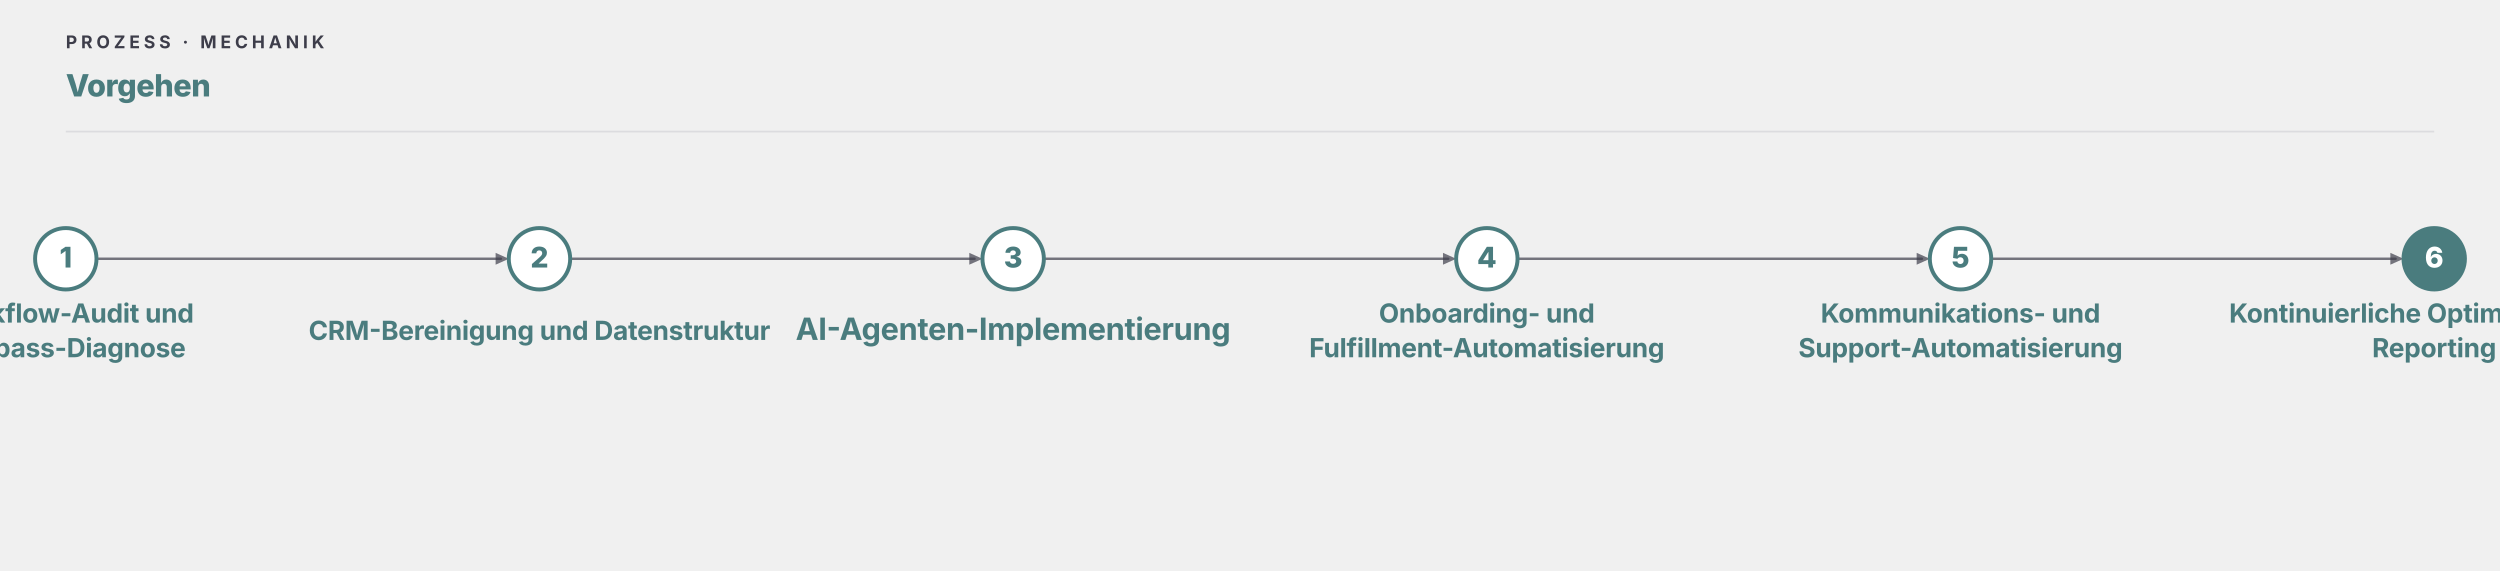
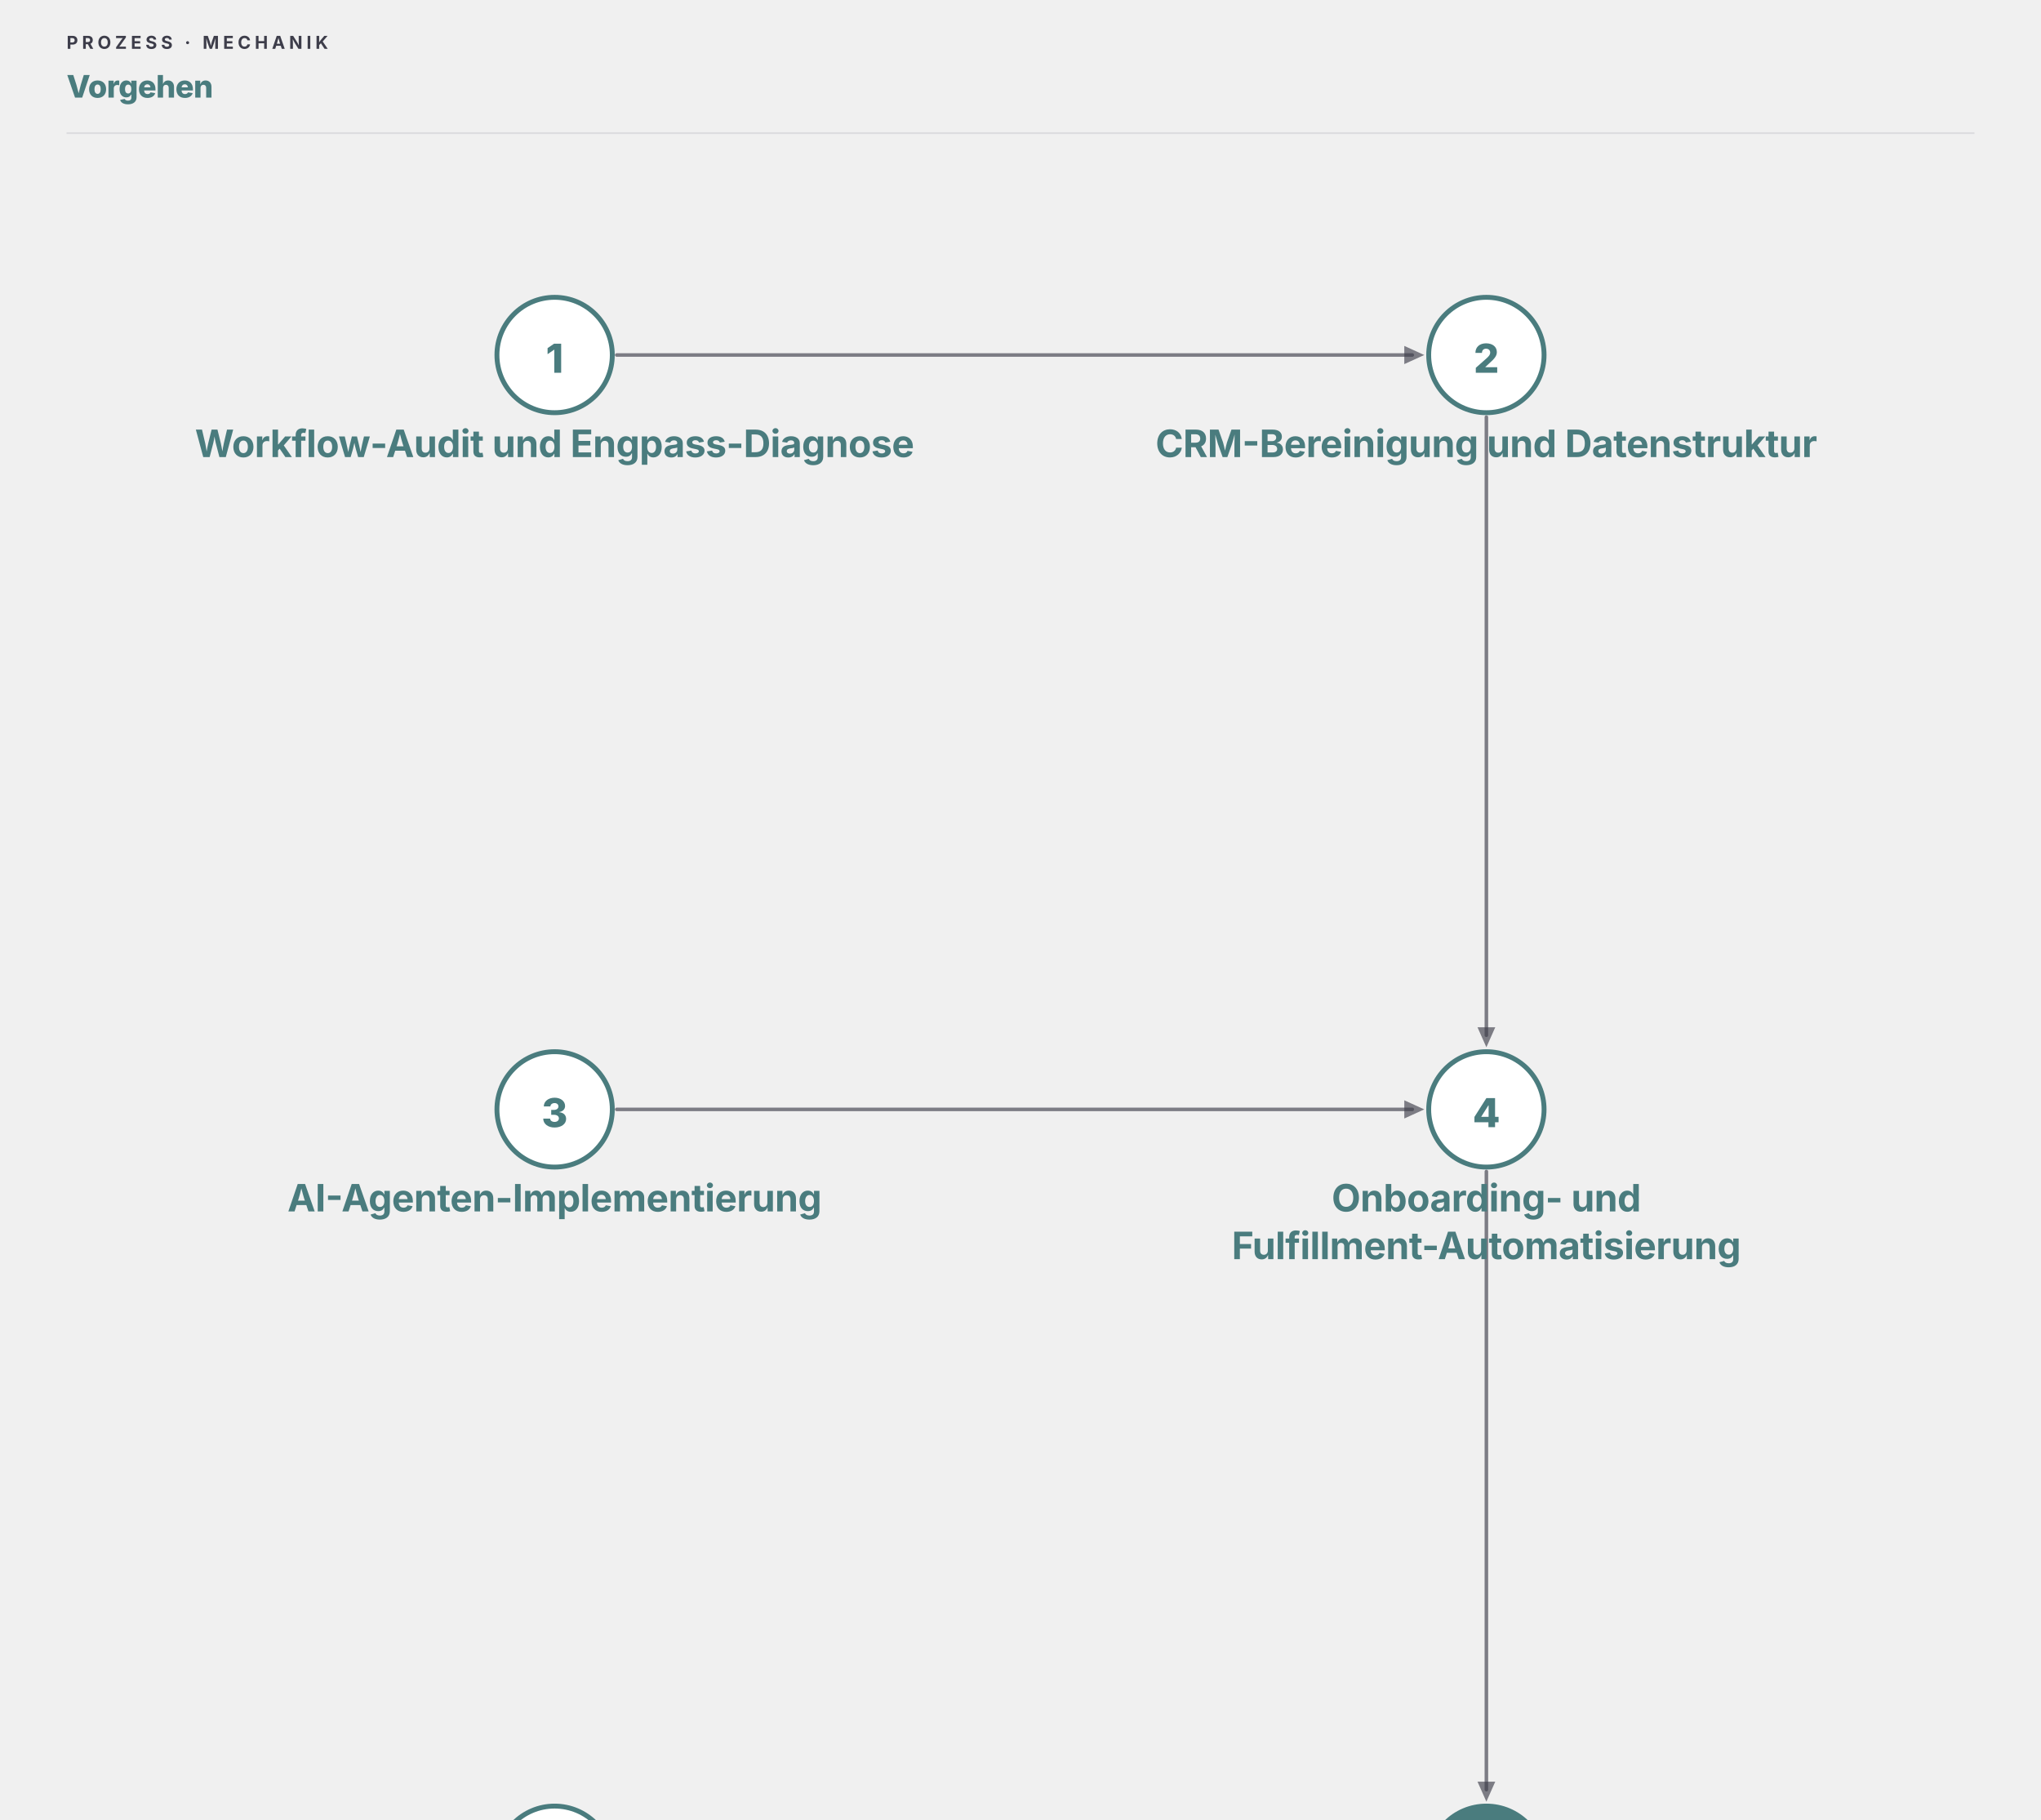
- <svg xmlns="http://www.w3.org/2000/svg" viewBox="0 0 1140 260" width="1140" height="260">
+ <svg xmlns="http://www.w3.org/2000/svg" viewBox="0 0 920 820" width="920" height="820">
  <text x="30" y="22" font-family="Inter, sans-serif" font-weight="700" font-size="8" letter-spacing="0.22em" fill="#3d3d4a">PROZESS · MECHANIK</text>
  <text x="30" y="44" font-family="Inter, sans-serif" font-weight="800" font-size="14" fill="#4A7C7E" letter-spacing="-0.015em">Vorgehen</text>
-   <line x1="30" y1="60" x2="1110" y2="60" stroke="#dcdcdf" stroke-width="0.8" />
-   <line x1="44.0" y1="118.0" x2="228.4" y2="118.0" stroke="#3d3d4a" stroke-width="1.1" stroke-linecap="round" opacity="0.7" />
-   <path d="M 232.0 118.0 L 226.0 120.7 L 226.0 115.3 Z" fill="#3d3d4a" opacity="0.7" />
-   <line x1="260.0" y1="118.0" x2="444.4" y2="118.0" stroke="#3d3d4a" stroke-width="1.1" stroke-linecap="round" opacity="0.7" />
-   <path d="M 448.0 118.0 L 442.0 120.7 L 442.0 115.3 Z" fill="#3d3d4a" opacity="0.7" />
-   <line x1="476.0" y1="118.0" x2="660.4" y2="118.0" stroke="#3d3d4a" stroke-width="1.1" stroke-linecap="round" opacity="0.7" />
-   <path d="M 664.0 118.0 L 658.0 120.7 L 658.0 115.3 Z" fill="#3d3d4a" opacity="0.7" />
-   <line x1="692.0" y1="118.0" x2="876.4" y2="118.0" stroke="#3d3d4a" stroke-width="1.1" stroke-linecap="round" opacity="0.7" />
-   <path d="M 880.0 118.0 L 874.0 120.7 L 874.0 115.3 Z" fill="#3d3d4a" opacity="0.7" />
-   <line x1="908.0" y1="118.0" x2="1092.4" y2="118.0" stroke="#3d3d4a" stroke-width="1.1" stroke-linecap="round" opacity="0.7" />
-   <path d="M 1096.0 118.0 L 1090.0 120.7 L 1090.0 115.3 Z" fill="#3d3d4a" opacity="0.7" />
-   <circle cx="30.0" cy="118" r="14" fill="white" stroke="#4A7C7E" stroke-width="1.8" />
-   <text x="30.0" y="122" text-anchor="middle" font-family="Inter, sans-serif" font-weight="800" font-size="13" fill="#4A7C7E">1</text>
-   <circle cx="246.0" cy="118" r="14" fill="white" stroke="#4A7C7E" stroke-width="1.8" />
-   <text x="246.0" y="122" text-anchor="middle" font-family="Inter, sans-serif" font-weight="800" font-size="13" fill="#4A7C7E">2</text>
-   <circle cx="462.0" cy="118" r="14" fill="white" stroke="#4A7C7E" stroke-width="1.8" />
-   <text x="462.0" y="122" text-anchor="middle" font-family="Inter, sans-serif" font-weight="800" font-size="13" fill="#4A7C7E">3</text>
-   <circle cx="678.0" cy="118" r="14" fill="white" stroke="#4A7C7E" stroke-width="1.8" />
-   <text x="678.0" y="122" text-anchor="middle" font-family="Inter, sans-serif" font-weight="800" font-size="13" fill="#4A7C7E">4</text>
-   <circle cx="894.0" cy="118" r="14" fill="white" stroke="#4A7C7E" stroke-width="1.8" />
-   <text x="894.0" y="122" text-anchor="middle" font-family="Inter, sans-serif" font-weight="800" font-size="13" fill="#4A7C7E">5</text>
-   <circle cx="1110.0" cy="118" r="14" fill="#4A7C7E" stroke="#4A7C7E" stroke-width="1.8" />
-   <text x="1110.0" y="122" text-anchor="middle" font-family="Inter, sans-serif" font-weight="800" font-size="13" fill="white">6</text>
-   <text x="30.0" y="147.1" text-anchor="middle" font-family="Inter, sans-serif" font-weight="700" font-size="12" fill="#4A7C7E" letter-spacing="-0.01em">Workflow-Audit und</text>
-   <text x="30.0" y="162.9" text-anchor="middle" font-family="Inter, sans-serif" font-weight="700" font-size="12" fill="#4A7C7E" letter-spacing="-0.01em">Engpass-Diagnose</text>
-   <text x="246.0" y="155" text-anchor="middle" font-family="Inter, sans-serif" font-weight="700" font-size="12" fill="#4A7C7E" letter-spacing="-0.01em">CRM-Bereinigung und Datenstruktur</text>
-   <text x="462.0" y="155" text-anchor="middle" font-family="Inter, sans-serif" font-weight="700" font-size="14" fill="#4A7C7E" letter-spacing="-0.01em">AI-Agenten-Implementierung</text>
-   <text x="678.0" y="147.1" text-anchor="middle" font-family="Inter, sans-serif" font-weight="700" font-size="12" fill="#4A7C7E" letter-spacing="-0.01em">Onboarding- und</text>
-   <text x="678.0" y="162.9" text-anchor="middle" font-family="Inter, sans-serif" font-weight="700" font-size="12" fill="#4A7C7E" letter-spacing="-0.01em">Fulfillment-Automatisierung</text>
-   <text x="894.0" y="147.1" text-anchor="middle" font-family="Inter, sans-serif" font-weight="700" font-size="12" fill="#4A7C7E" letter-spacing="-0.01em">Kommunikations- und</text>
-   <text x="894.0" y="162.9" text-anchor="middle" font-family="Inter, sans-serif" font-weight="700" font-size="12" fill="#4A7C7E" letter-spacing="-0.01em">Support-Automatisierung</text>
-   <text x="1110.0" y="147.1" text-anchor="middle" font-family="Inter, sans-serif" font-weight="700" font-size="12" fill="#4A7C7E" letter-spacing="-0.01em">Kontinuierliche Optimierung und</text>
-   <text x="1110.0" y="162.9" text-anchor="middle" font-family="Inter, sans-serif" font-weight="700" font-size="12" fill="#4A7C7E" letter-spacing="-0.01em">Reporting</text>
+   <line x1="30" y1="60" x2="890" y2="60" stroke="#dcdcdf" stroke-width="0.8" />
+   <line x1="278.0" y1="160.0" x2="636.6" y2="160.0" stroke="#3d3d4a" stroke-width="1.6" stroke-linecap="round" opacity="0.65" />
+   <path d="M 642.0 160.0 L 633.0 164.1 L 633.0 155.9 Z" fill="#3d3d4a" opacity="0.65" />
+   <line x1="670.0" y1="188.0" x2="670.0" y2="466.6" stroke="#3d3d4a" stroke-width="1.6" stroke-linecap="round" opacity="0.65" />
+   <path d="M 670.0 472.0 L 666.0 463.0 L 674.0 463.0 Z" fill="#3d3d4a" opacity="0.65" />
+   <line x1="278.0" y1="500.0" x2="636.6" y2="500.0" stroke="#3d3d4a" stroke-width="1.6" stroke-linecap="round" opacity="0.65" />
+   <path d="M 642.0 500.0 L 633.0 504.1 L 633.0 495.9 Z" fill="#3d3d4a" opacity="0.65" />
+   <line x1="670.0" y1="528.0" x2="670.0" y2="806.6" stroke="#3d3d4a" stroke-width="1.6" stroke-linecap="round" opacity="0.65" />
+   <path d="M 670.0 812.0 L 666.0 803.0 L 674.0 803.0 Z" fill="#3d3d4a" opacity="0.65" />
+   <line x1="278.0" y1="840.0" x2="636.6" y2="840.0" stroke="#3d3d4a" stroke-width="1.6" stroke-linecap="round" opacity="0.65" />
+   <path d="M 642.0 840.0 L 633.0 844.0 L 633.0 836.0 Z" fill="#3d3d4a" opacity="0.65" />
+   <circle cx="250" cy="160.0" r="26" fill="white" stroke="#4A7C7E" stroke-width="2.2" />
+   <text x="250" y="168.0" text-anchor="middle" font-family="Inter, sans-serif" font-weight="800" font-size="18" fill="#4A7C7E">1</text>
+   <circle cx="670" cy="160.0" r="26" fill="white" stroke="#4A7C7E" stroke-width="2.2" />
+   <text x="670" y="168.0" text-anchor="middle" font-family="Inter, sans-serif" font-weight="800" font-size="18" fill="#4A7C7E">2</text>
+   <circle cx="250" cy="500.0" r="26" fill="white" stroke="#4A7C7E" stroke-width="2.2" />
+   <text x="250" y="508.0" text-anchor="middle" font-family="Inter, sans-serif" font-weight="800" font-size="18" fill="#4A7C7E">3</text>
+   <circle cx="670" cy="500.0" r="26" fill="white" stroke="#4A7C7E" stroke-width="2.2" />
+   <text x="670" y="508.0" text-anchor="middle" font-family="Inter, sans-serif" font-weight="800" font-size="18" fill="#4A7C7E">4</text>
+   <circle cx="250" cy="840.0" r="26" fill="white" stroke="#4A7C7E" stroke-width="2.2" />
+   <text x="250" y="848.0" text-anchor="middle" font-family="Inter, sans-serif" font-weight="800" font-size="18" fill="#4A7C7E">5</text>
+   <circle cx="670" cy="840.0" r="26" fill="#4A7C7E" stroke="#4A7C7E" stroke-width="2.2" />
+   <text x="670" y="848.0" text-anchor="middle" font-family="Inter, sans-serif" font-weight="800" font-size="18" fill="white">6</text>
+   <text x="250" y="206.0" text-anchor="middle" font-family="Inter, sans-serif" font-weight="700" font-size="17" fill="#4A7C7E" letter-spacing="-0.01em">Workflow-Audit und Engpass-Diagnose</text>
+   <text x="670" y="206.0" text-anchor="middle" font-family="Inter, sans-serif" font-weight="700" font-size="17" fill="#4A7C7E" letter-spacing="-0.01em">CRM-Bereinigung und Datenstruktur</text>
+   <text x="250" y="546.0" text-anchor="middle" font-family="Inter, sans-serif" font-weight="700" font-size="17" fill="#4A7C7E" letter-spacing="-0.01em">AI-Agenten-Implementierung</text>
+   <text x="670" y="546.0" text-anchor="middle" font-family="Inter, sans-serif" font-weight="700" font-size="17" fill="#4A7C7E" letter-spacing="-0.01em">Onboarding- und</text>
+   <text x="670" y="567.5" text-anchor="middle" font-family="Inter, sans-serif" font-weight="700" font-size="17" fill="#4A7C7E" letter-spacing="-0.01em">Fulfillment-Automatisierung</text>
+   <text x="250" y="886.0" text-anchor="middle" font-family="Inter, sans-serif" font-weight="700" font-size="17" fill="#4A7C7E" letter-spacing="-0.01em">Kommunikations- und</text>
+   <text x="250" y="907.5" text-anchor="middle" font-family="Inter, sans-serif" font-weight="700" font-size="17" fill="#4A7C7E" letter-spacing="-0.01em">Support-Automatisierung</text>
+   <text x="670" y="886.0" text-anchor="middle" font-family="Inter, sans-serif" font-weight="700" font-size="17" fill="#4A7C7E" letter-spacing="-0.01em">Kontinuierliche Optimierung und</text>
+   <text x="670" y="907.5" text-anchor="middle" font-family="Inter, sans-serif" font-weight="700" font-size="17" fill="#4A7C7E" letter-spacing="-0.01em">Reporting</text>
</svg>
